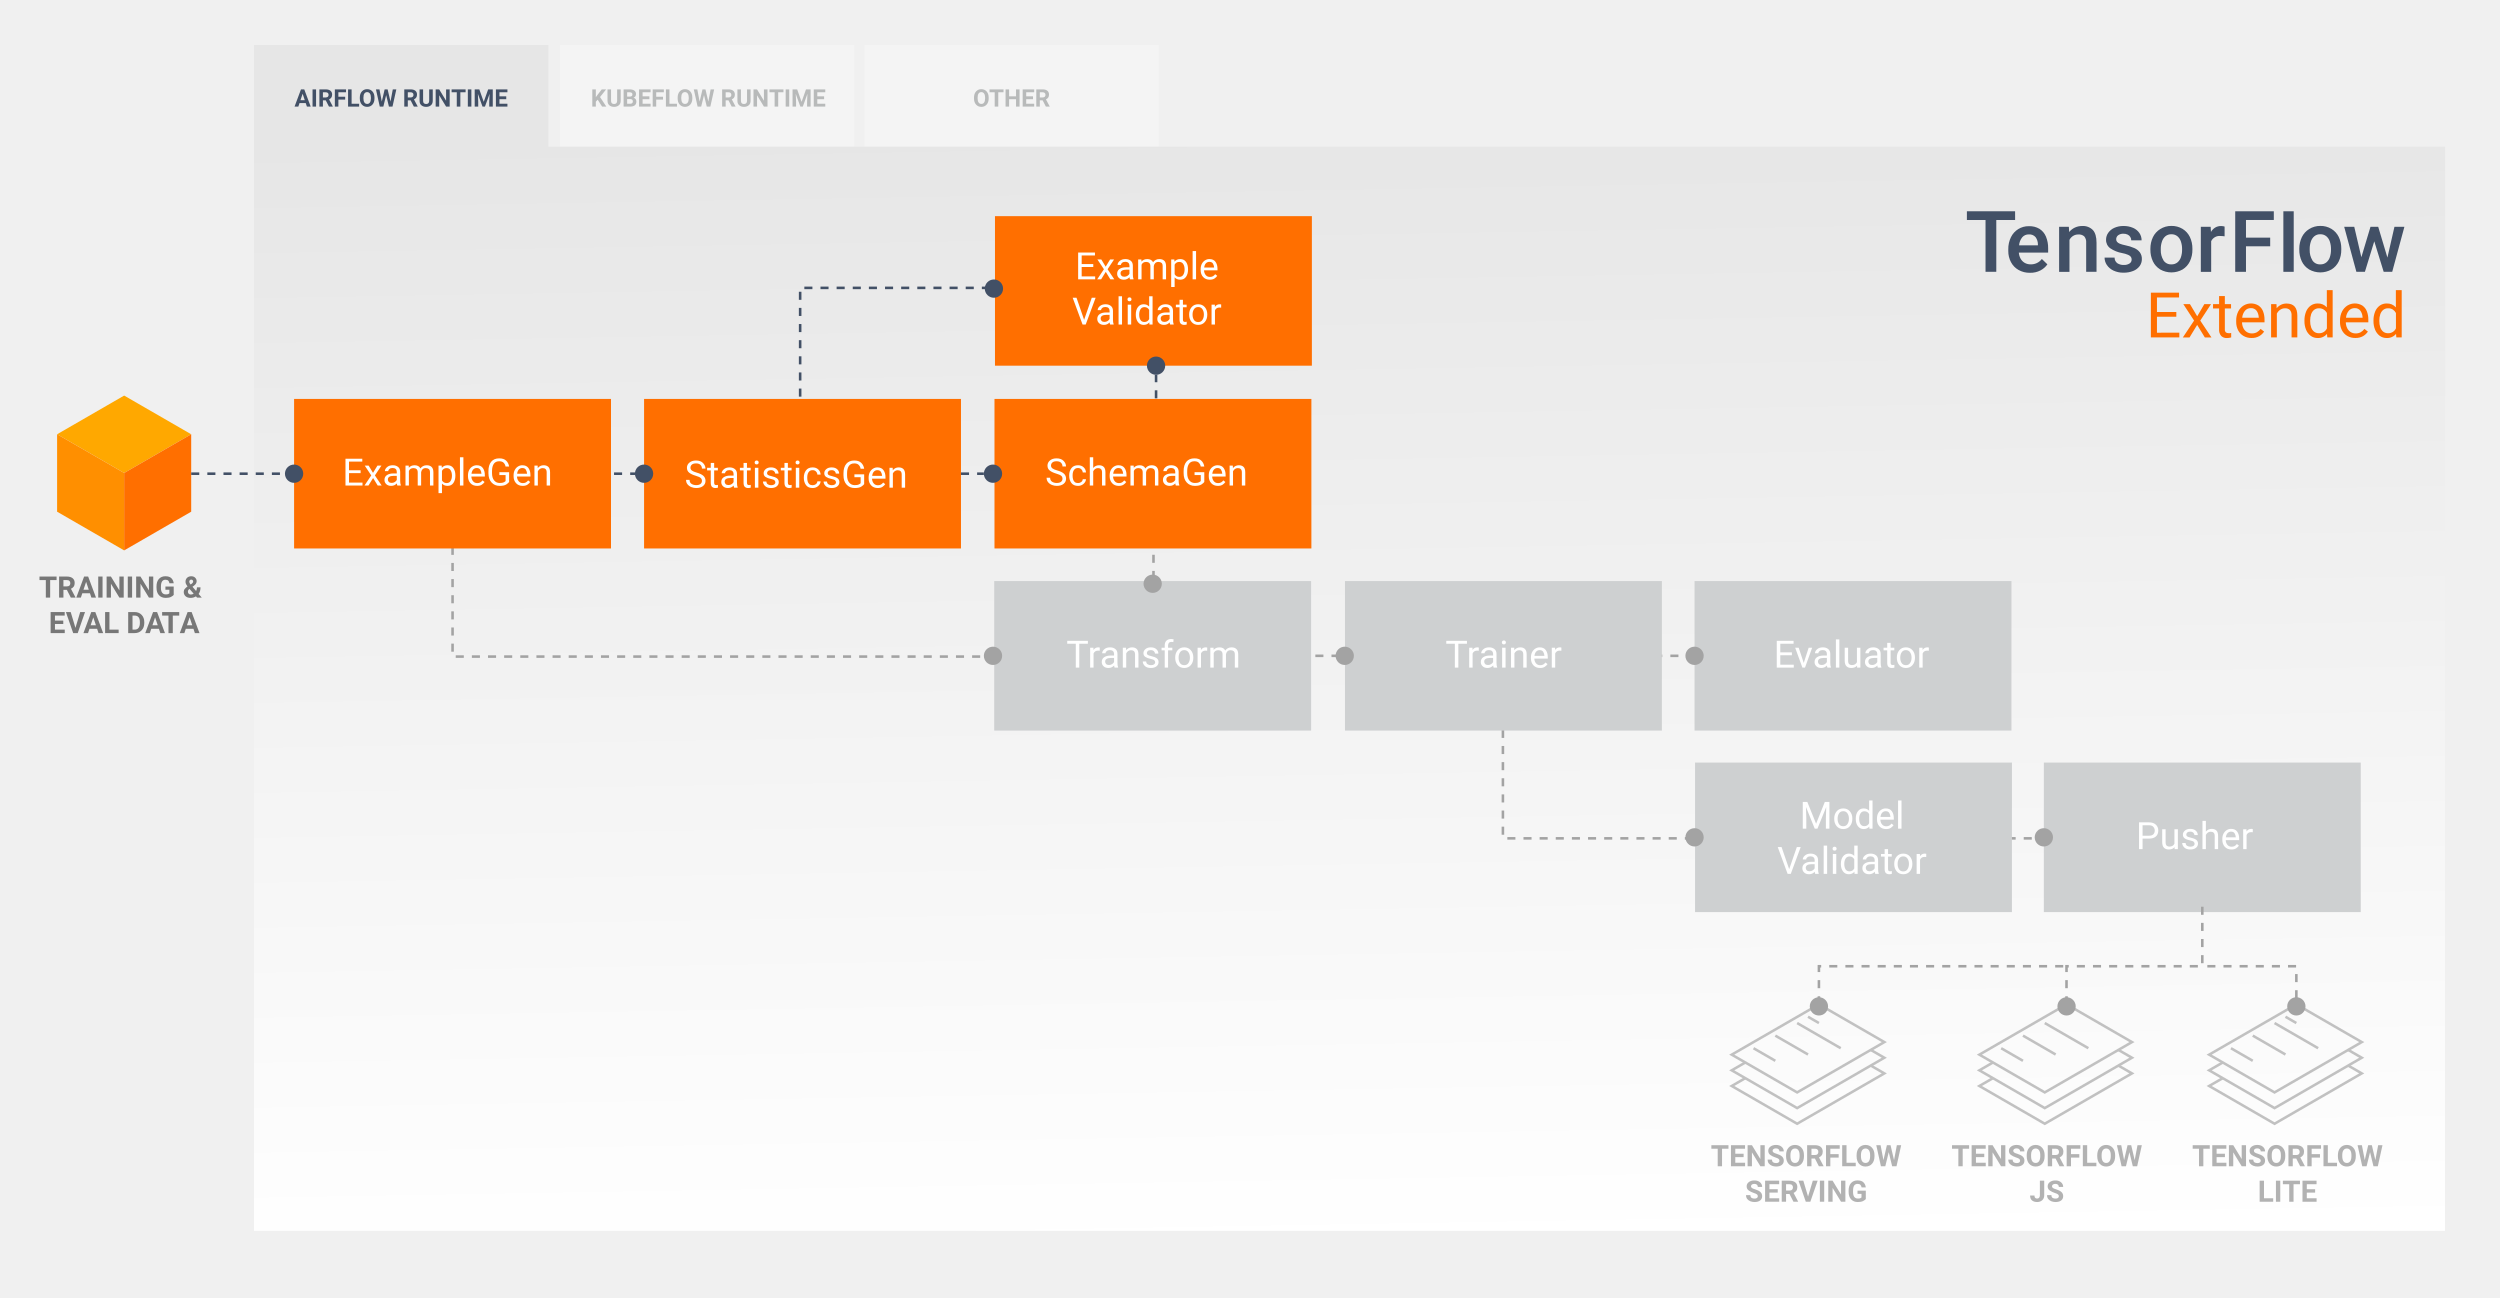
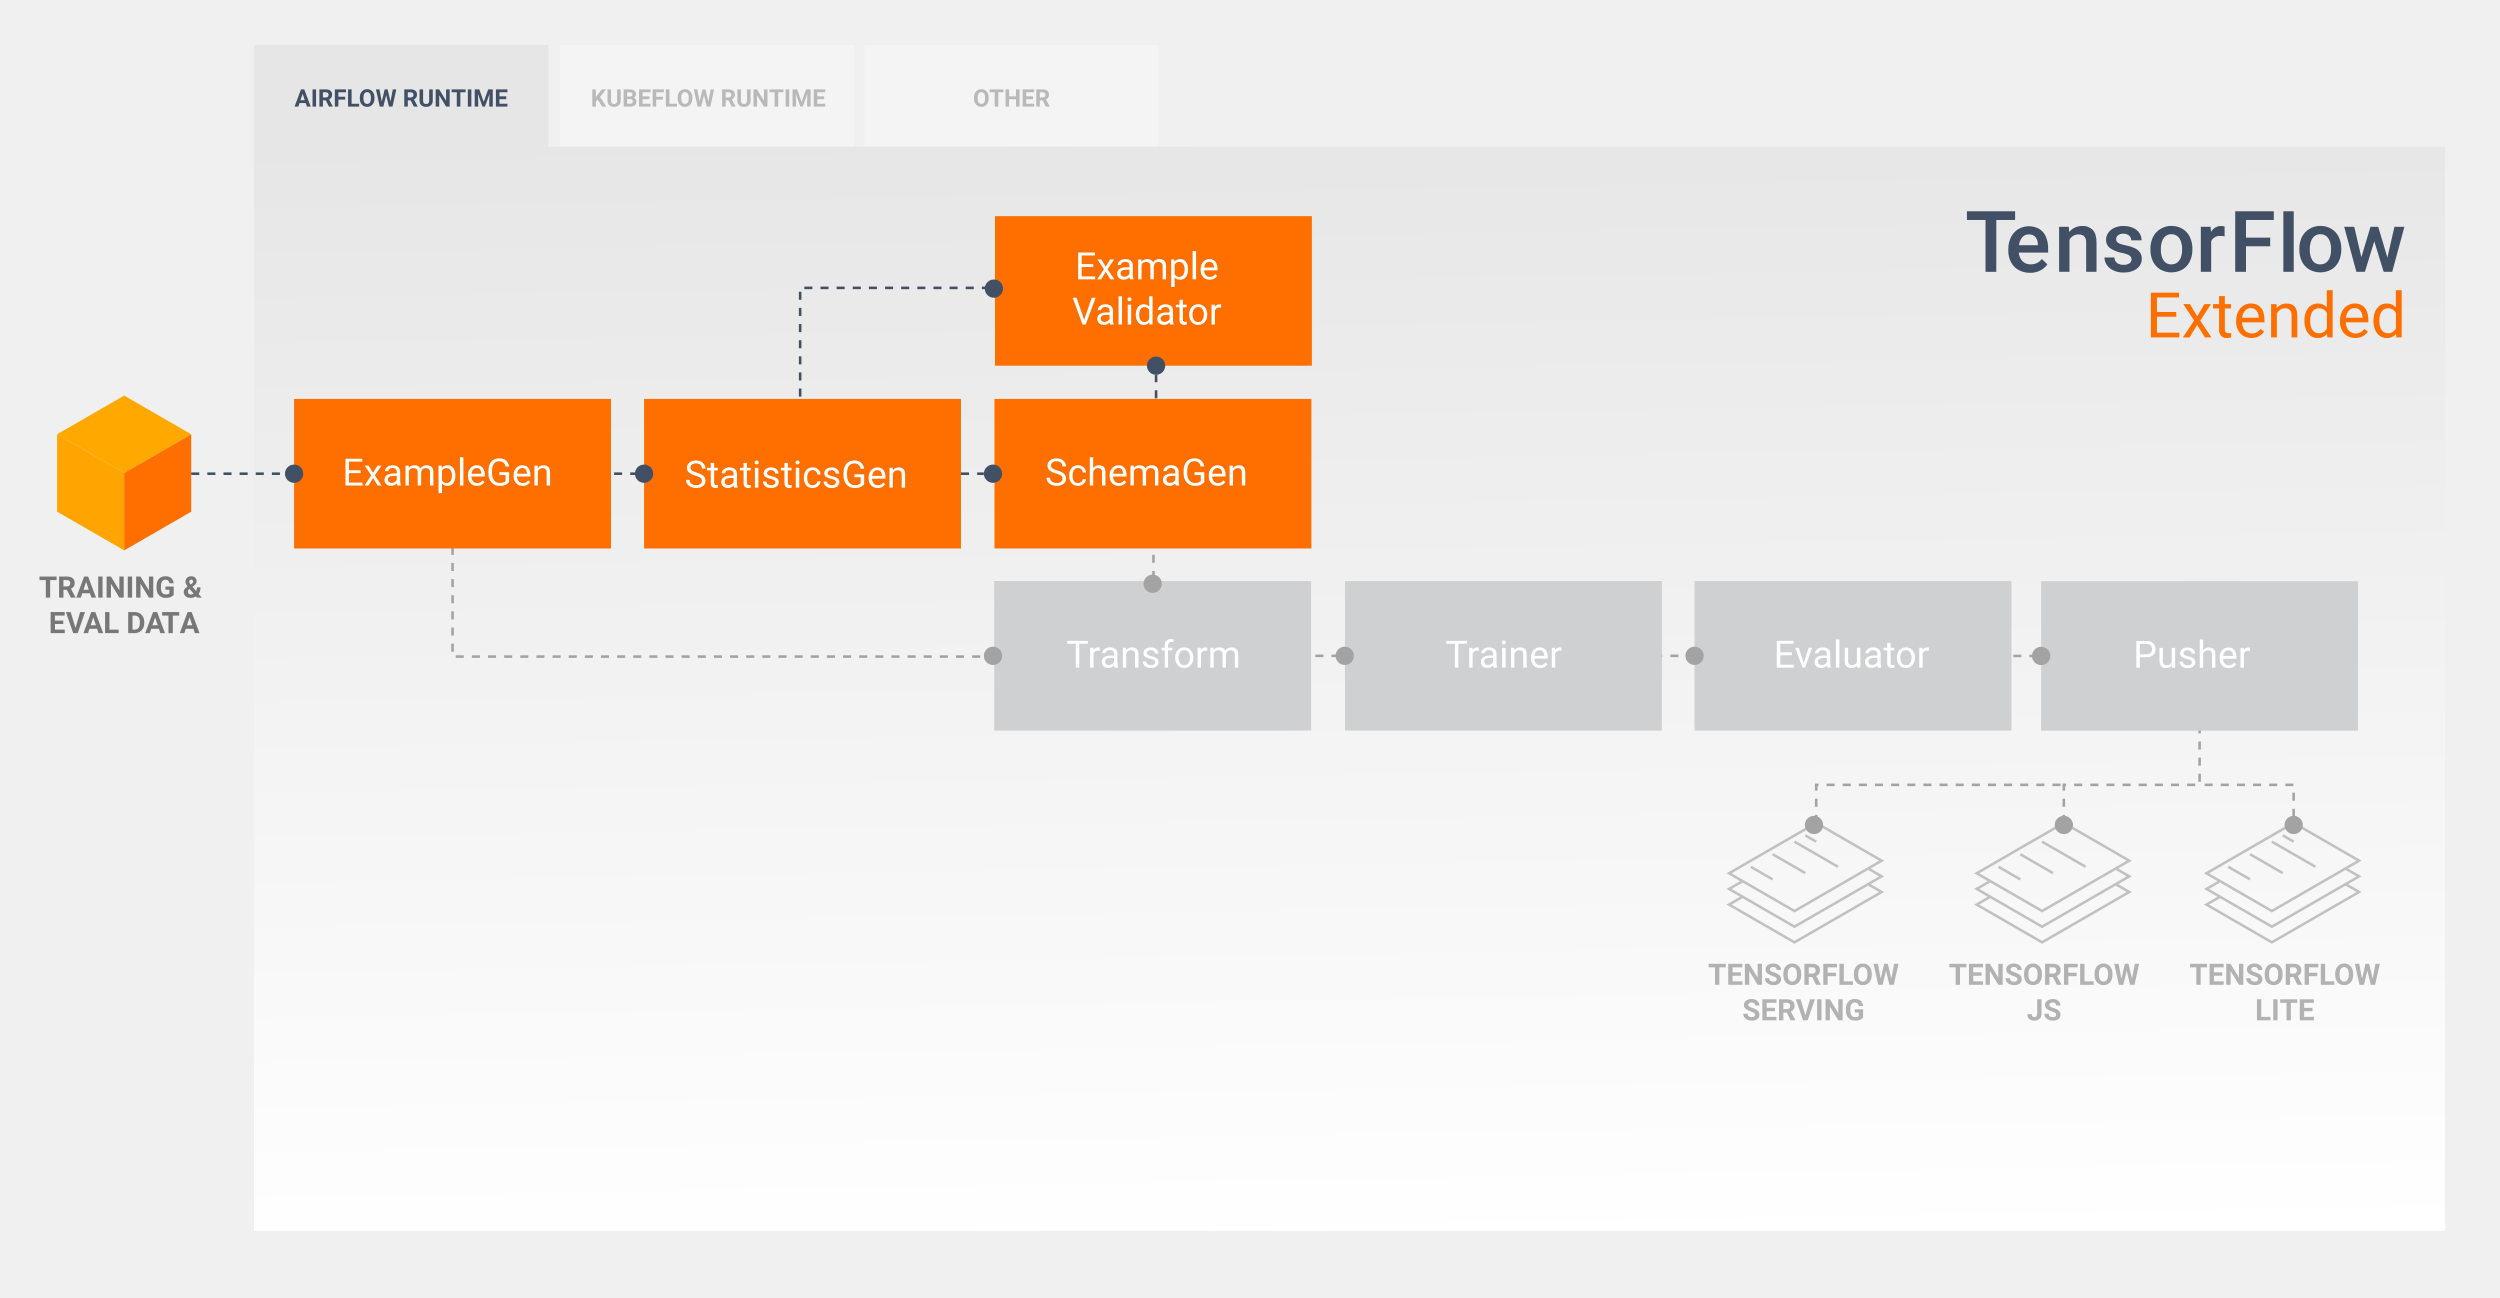
<svg xmlns="http://www.w3.org/2000/svg" id="svg161" viewBox="0 0 929.55 482.34">
  <defs>
-     <style>.cls-1{fill:#f4f4f4;}.cls-2{fill:url(#linear-gradient);}.cls-3{fill:url(#linear-gradient-2);}.cls-4,.cls-9{font-size:11px;}.cls-4{fill:#b2b2b2;}.cls-15,.cls-19,.cls-4,.cls-9{font-family:Roboto-Bold, Roboto;font-weight:700;}.cls-5{letter-spacing:-0.03em;}.cls-6{letter-spacing:0em;}.cls-7{letter-spacing:-0.01em;}.cls-8{letter-spacing:0em;}.cls-9{fill:#777;}.cls-10{letter-spacing:0em;}.cls-11{letter-spacing:0.01em;}.cls-12{letter-spacing:-0.06em;}.cls-13{letter-spacing:-0.01em;}.cls-14{letter-spacing:-0.06em;}.cls-15,.cls-19{font-size:9px;}.cls-15,.cls-26{fill:#425066;}.cls-16{letter-spacing:-0.03em;}.cls-17{letter-spacing:0em;}.cls-18{letter-spacing:0em;}.cls-19{fill:#b8baba;}.cls-20{letter-spacing:0em;}.cls-21{letter-spacing:-0.03em;}.cls-22{letter-spacing:0em;}.cls-23{fill:#ffa800;}.cls-24{fill:#ff8f00;}.cls-25{fill:#ff6f00;}.cls-27{font-size:14px;fill:#fff;font-family:Roboto-Regular, Roboto;}.cls-28{letter-spacing:-0.02em;}.cls-29{letter-spacing:-0.01em;}.cls-30{fill:#ced0d1;}.cls-31,.cls-32,.cls-37{fill:none;stroke-miterlimit:10;stroke-width:0.96px;}.cls-31{stroke:#c1c1c1;}.cls-32{stroke:#425066;}.cls-32,.cls-37{stroke-dasharray:3 3;}.cls-33{letter-spacing:-0.03em;}.cls-34{letter-spacing:-0.02em;}.cls-35{letter-spacing:-0.01em;}.cls-36{letter-spacing:-0.01em;}.cls-37{stroke:#a3a3a3;}.cls-38{fill:#a3a3a3;}</style>
+     <style>.cls-1{fill:#f4f4f4;}.cls-2{fill:url(#linear-gradient);}.cls-3{fill:url(#linear-gradient-2);}.cls-34,.cls-4{font-size:11px;}.cls-4{fill:#777;}.cls-12,.cls-16,.cls-34,.cls-4{font-family:Roboto-Bold, Roboto;font-weight:700;}.cls-5{letter-spacing:0em;}.cls-6{letter-spacing:0em;}.cls-7{letter-spacing:0.01em;}.cls-8{letter-spacing:-0.06em;}.cls-9{letter-spacing:-0.01em;}.cls-10{letter-spacing:-0.01em;}.cls-11{letter-spacing:-0.06em;}.cls-12,.cls-16{font-size:9px;}.cls-12,.cls-22{fill:#425066;}.cls-13{letter-spacing:-0.03em;}.cls-14{letter-spacing:0em;}.cls-15{letter-spacing:0em;}.cls-16{fill:#b8baba;}.cls-17{letter-spacing:0em;}.cls-18{letter-spacing:-0.03em;}.cls-19{fill:#ffa800;}.cls-20{fill:#ffa400;}.cls-21{fill:#ff6f00;}.cls-23{font-size:14px;fill:#fff;font-family:Roboto-Regular, Roboto;}.cls-24{letter-spacing:-0.02em;}.cls-25{letter-spacing:-0.01em;}.cls-26,.cls-32,.cls-38,.cls-39{fill:none;stroke-miterlimit:10;stroke-width:0.96px;}.cls-26{stroke:#425066;}.cls-26,.cls-32,.cls-39{stroke-dasharray:3 3;}.cls-27{fill:#ced0d1;}.cls-28{letter-spacing:-0.03em;}.cls-29{letter-spacing:-0.02em;}.cls-30{letter-spacing:-0.01em;}.cls-31{letter-spacing:-0.01em;}.cls-32{stroke:#a3a3a3;}.cls-33{fill:#a3a3a3;}.cls-34{fill:#b2b2b2;}.cls-35{letter-spacing:-0.03em;}.cls-36{letter-spacing:0em;}.cls-37{letter-spacing:0em;}.cls-38{stroke:#c1c1c1;}.cls-39{stroke:#a5a5a5;}</style>
    <linearGradient id="linear-gradient" x1="498.21" y1="45.51" x2="505.29" y2="463.47" gradientUnits="userSpaceOnUse">
      <stop offset="0" stop-color="#e6e6e6" />
      <stop offset="1" stop-color="#fff" />
    </linearGradient>
    <linearGradient id="linear-gradient-2" x1="94.45" y1="36.36" x2="203.91" y2="36.36" gradientUnits="userSpaceOnUse">
      <stop offset="0" stop-color="#e6e6e6" />
      <stop offset="1" stop-color="#e6e6e6" />
    </linearGradient>
  </defs>
  <rect class="cls-1" x="321.39" y="16.73" width="109.47" height="39.27" />
  <rect class="cls-1" x="208.16" y="16.73" width="109.47" height="39.27" />
  <rect class="cls-2" x="94.45" y="54.52" width="814.66" height="403.14" />
  <rect class="cls-3" x="94.45" y="16.73" width="109.47" height="39.27" />
-   <text class="cls-4" transform="translate(636.1 433.63)">TENSORF<tspan class="cls-5" x="48.16" y="0">L</tspan>
-     <tspan class="cls-6" x="53.75" y="0">OW</tspan>
-     <tspan x="12.73" y="13.2">SE</tspan>
-     <tspan class="cls-7" x="25.68" y="13.2">R</tspan>
-     <tspan class="cls-8" x="32.58" y="13.2">VING</tspan>
-   </text>
-   <text class="cls-9" transform="translate(14.46 222.2)">T<tspan class="cls-10" x="6.81" y="0">R</tspan>
-     <tspan class="cls-8" x="13.86" y="0">AINING &amp; </tspan>
-     <tspan class="cls-11" x="3.66" y="13.2">E</tspan>
-     <tspan class="cls-12" x="10" y="13.2">V</tspan>
-     <tspan class="cls-8" x="16.52" y="13.2">A</tspan>
-     <tspan class="cls-7" x="23.92" y="13.2">L</tspan>
+   <text class="cls-4" transform="translate(14.46 222.2)">T<tspan class="cls-5" x="6.81" y="0">R</tspan>
+     <tspan class="cls-6" x="13.86" y="0">AINING &amp; </tspan>
+     <tspan class="cls-7" x="3.66" y="13.2">E</tspan>
+     <tspan class="cls-8" x="10" y="13.2">V</tspan>
+     <tspan class="cls-6" x="16.52" y="13.2">A</tspan>
+     <tspan class="cls-9" x="23.92" y="13.2">L</tspan>
    <tspan x="29.76" y="13.2"> </tspan>
-     <tspan class="cls-13" x="32.5" y="13.2">D</tspan>
-     <tspan class="cls-14" x="39.5" y="13.2">AT</tspan>
+     <tspan class="cls-10" x="32.5" y="13.2">D</tspan>
+     <tspan class="cls-11" x="39.5" y="13.2">AT</tspan>
    <tspan x="52.34" y="13.2">A</tspan>
  </text>
-   <text class="cls-15" transform="translate(109.49 39.64)">AIRF<tspan class="cls-16" x="19.35" y="0">L</tspan>
+   <text class="cls-12" transform="translate(109.49 39.64)">AIRF<tspan class="cls-13" x="19.35" y="0">L</tspan>
    <tspan x="23.92" y="0">OW RU</tspan>
-     <tspan class="cls-17" x="51.92" y="0">N</tspan>
-     <tspan class="cls-18" x="58.24" y="0">TIME</tspan>
+     <tspan class="cls-14" x="51.92" y="0">N</tspan>
+     <tspan class="cls-15" x="58.24" y="0">TIME</tspan>
  </text>
-   <text class="cls-19" transform="translate(219.65 39.64)">KUBEF<tspan class="cls-16" x="27.37" y="0">L</tspan>
-     <tspan class="cls-18" x="31.94" y="0">OW RU</tspan>
-     <tspan class="cls-20" x="59.94" y="0">N</tspan>
-     <tspan class="cls-18" x="66.26" y="0">TIME</tspan>
+   <text class="cls-16" transform="translate(219.65 39.64)">KUBEF<tspan class="cls-13" x="27.37" y="0">L</tspan>
+     <tspan class="cls-15" x="31.94" y="0">OW RU</tspan>
+     <tspan class="cls-17" x="59.94" y="0">N</tspan>
+     <tspan class="cls-15" x="66.26" y="0">TIME</tspan>
  </text>
-   <text class="cls-19" transform="translate(361.78 39.64)">
-     <tspan class="cls-21">O</tspan>
+   <text class="cls-16" transform="translate(361.78 39.64)">
+     <tspan class="cls-18">O</tspan>
    <tspan x="5.96" y="0">THER</tspan>
  </text>
-   <text class="cls-4" transform="translate(725.58 433.63)">TENSORF<tspan class="cls-5" x="48.16" y="0">L</tspan>
-     <tspan class="cls-6" x="53.75" y="0">OW</tspan>
+   <polygon class="cls-19" points="21.23 161.47 46.16 147.08 71.09 161.47 46.16 175.86 21.23 161.47" />
+   <polygon class="cls-20" points="21.23 161.47 21.23 190.26 46.16 204.65 46.16 175.86 21.23 161.47" />
+   <polygon class="cls-21" points="71.09 161.47 71.09 190.26 46.16 204.65 46.16 175.86 71.09 161.47" />
+   <path class="cls-21" d="M810.32,123.68v1.78H799.74V108.81h10.47v1.79H802V116h7.19v1.78H802v5.93Z" />
+   <path class="cls-21" d="M819.61,113.09h2.49l-4,6.1,4.16,6.27h-2.46l-2.85-4.65-2.84,4.65h-2.49l4.18-6.27-4-6.1h2.47l2.7,4.51Z" />
+   <path class="cls-21" d="M829.6,125.46a5.29,5.29,0,0,1-1.64.23,2.8,2.8,0,0,1-2.07-.78,3.4,3.4,0,0,1-.79-2.52V114.7h-2.25v-1.61h2.25v-3h2.14v3h2.31v1.61h-2.31v7.7a1.46,1.46,0,0,0,.37,1.18,1.5,1.5,0,0,0,1,.3,3.4,3.4,0,0,0,.53,0,3.29,3.29,0,0,0,.46-.08Z" />
+   <path class="cls-21" d="M842,119.86h-8.38a5.39,5.39,0,0,0,.48,2.09,3.54,3.54,0,0,0,1.27,1.48,3.3,3.3,0,0,0,1.91.55,3.76,3.76,0,0,0,1.86-.44,4.33,4.33,0,0,0,1.4-1.25l1.3,1A5.4,5.4,0,0,1,840,125a5.53,5.53,0,0,1-2.84.67,5.78,5.78,0,0,1-3-.76,5.18,5.18,0,0,1-2-2.13,6.64,6.64,0,0,1-.71-3.09v-.49a7.23,7.23,0,0,1,.76-3.38,5.48,5.48,0,0,1,2-2.22,5.36,5.36,0,0,1,5.52,0,4.55,4.55,0,0,1,1.69,2.13,8.52,8.52,0,0,1,.55,3.15ZM839.85,118a4.53,4.53,0,0,0-.79-2.43,2.47,2.47,0,0,0-2.17-1,2.76,2.76,0,0,0-2.14.94,4.7,4.7,0,0,0-1.07,2.63h6.17Z" />
+   <path class="cls-21" d="M854.19,117.35v8.11h-2.14v-8.13a2.9,2.9,0,0,0-.61-2.06,2.42,2.42,0,0,0-1.84-.64,3,3,0,0,0-1.77.54,3.78,3.78,0,0,0-1.24,1.44v8.85h-2.14V113.09h2l.07,1.52a4.54,4.54,0,0,1,3.68-1.75Q854.2,112.86,854.19,117.35Z" />
+   <path class="cls-21" d="M867.33,107.89v17.57h-2l-.1-1.31a4.3,4.3,0,0,1-3.53,1.54,4.21,4.21,0,0,1-2.54-.81,5.37,5.37,0,0,1-1.72-2.24,8.3,8.3,0,0,1-.61-3.23v-.24a8.27,8.27,0,0,1,.61-3.3,5,5,0,0,1,1.71-2.22,4.31,4.31,0,0,1,2.58-.79,4.26,4.26,0,0,1,3.42,1.45v-6.42Zm-2.14,14.22v-5.73A3.4,3.4,0,0,0,864,115.1a3.15,3.15,0,0,0-1.75-.47,2.81,2.81,0,0,0-1.84.6,3.39,3.39,0,0,0-1.09,1.63,7.27,7.27,0,0,0-.35,2.31v.24a7.12,7.12,0,0,0,.35,2.3,3.4,3.4,0,0,0,1.08,1.6,2.8,2.8,0,0,0,1.83.6A3.09,3.09,0,0,0,865.19,122.11Z" />
+   <path class="cls-21" d="M880.59,119.86h-8.38a5.39,5.39,0,0,0,.48,2.09,3.54,3.54,0,0,0,1.27,1.48,3.3,3.3,0,0,0,1.91.55,3.76,3.76,0,0,0,1.86-.44,4.44,4.44,0,0,0,1.4-1.25l1.3,1A5.4,5.4,0,0,1,878.6,125a5.53,5.53,0,0,1-2.84.67,5.76,5.76,0,0,1-3-.76,5.18,5.18,0,0,1-2-2.13,6.64,6.64,0,0,1-.71-3.09v-.49a7.11,7.11,0,0,1,.76-3.38,5.53,5.53,0,0,1,2-2.22,5.37,5.37,0,0,1,5.53,0,4.55,4.55,0,0,1,1.69,2.13,8.52,8.52,0,0,1,.55,3.15ZM878.45,118a4.53,4.53,0,0,0-.79-2.43,2.48,2.48,0,0,0-2.18-1,2.75,2.75,0,0,0-2.13.94,4.7,4.7,0,0,0-1.07,2.63h6.17Z" />
+   <path class="cls-21" d="M893,107.89v17.57h-2l-.1-1.31a4.28,4.28,0,0,1-3.52,1.54,4.18,4.18,0,0,1-2.54-.81,5.31,5.31,0,0,1-1.73-2.24,8.3,8.3,0,0,1-.61-3.23v-.24a8.27,8.27,0,0,1,.61-3.3,5,5,0,0,1,1.71-2.22,4.31,4.31,0,0,1,2.58-.79,4.26,4.26,0,0,1,3.42,1.45v-6.42Zm-2.14,14.22v-5.73a3.4,3.4,0,0,0-1.15-1.28,3.15,3.15,0,0,0-1.75-.47,2.81,2.81,0,0,0-1.84.6,3.39,3.39,0,0,0-1.09,1.63,7.27,7.27,0,0,0-.35,2.31v.24a7.12,7.12,0,0,0,.35,2.3,3.4,3.4,0,0,0,1.08,1.6,2.8,2.8,0,0,0,1.83.6A3.09,3.09,0,0,0,890.85,122.11Z" />
+   <path class="cls-22" d="M749.26,81.79h-7v19.28h-4V81.79h-6.92V78.56h17.92Z" />
+   <path class="cls-22" d="M761.54,93.91h-10.9a5.52,5.52,0,0,0,.66,2.28,4,4,0,0,0,1.51,1.54,4.31,4.31,0,0,0,2.22.56,5,5,0,0,0,4.17-2l2.06,2a7.13,7.13,0,0,1-2.54,2.24,8,8,0,0,1-3.93.9,8.29,8.29,0,0,1-4.26-1.06,7.11,7.11,0,0,1-2.8-2.9,8.66,8.66,0,0,1-1-4.13v-.63a10,10,0,0,1,1-4.54,7.35,7.35,0,0,1,2.73-3,7.86,7.86,0,0,1,7.87,0,6.3,6.3,0,0,1,2.4,2.9,10.92,10.92,0,0,1,.8,4.32Zm-3.81-3.07a4.58,4.58,0,0,0-.88-2.67,2.94,2.94,0,0,0-2.5-1,3.12,3.12,0,0,0-2.45,1.05,5.51,5.51,0,0,0-1.19,2.95h7Z" />
+   <path class="cls-22" d="M778.15,85.51q1.38,1.47,1.38,4.77v10.79h-3.85V90.25a3.21,3.21,0,0,0-.72-2.37,3,3,0,0,0-2.2-.71,3.58,3.58,0,0,0-1.93.53,3.79,3.79,0,0,0-1.36,1.47v11.9h-3.85V84.34h3.61l.13,1.94a6.13,6.13,0,0,1,2.13-1.67,6.44,6.44,0,0,1,2.72-.58A5.16,5.16,0,0,1,778.15,85.51Z" />
+   <path class="cls-22" d="M784.63,92.31a3.79,3.79,0,0,1-1.56-3.19,4.42,4.42,0,0,1,.8-2.54,5.48,5.48,0,0,1,2.27-1.86,8,8,0,0,1,3.41-.69,8.63,8.63,0,0,1,3.58.7,5.39,5.39,0,0,1,2.34,1.91,4.74,4.74,0,0,1,.82,2.73h-3.85a2.36,2.36,0,0,0-.33-1.23,2.4,2.4,0,0,0-1-.91,3.45,3.45,0,0,0-1.58-.34,3.08,3.08,0,0,0-2,.59,1.82,1.82,0,0,0-.72,1.47,1.42,1.42,0,0,0,.31.94,2.5,2.5,0,0,0,1,.7,11.91,11.91,0,0,0,2.06.59,16.36,16.36,0,0,1,3.38,1,5.11,5.11,0,0,1,2.07,1.61,4,4,0,0,1,.73,2.47,4.37,4.37,0,0,1-.84,2.63,5.48,5.48,0,0,1-2.39,1.8,9.21,9.21,0,0,1-3.57.64,8.53,8.53,0,0,1-3.81-.8,6.08,6.08,0,0,1-2.44-2.09,4.87,4.87,0,0,1-.83-2.71h3.72a2.48,2.48,0,0,0,1,2.08,4.13,4.13,0,0,0,2.37.66,3.73,3.73,0,0,0,2.19-.55,1.69,1.69,0,0,0,.78-1.46,1.78,1.78,0,0,0-.28-1,2.53,2.53,0,0,0-1.06-.78,11.52,11.52,0,0,0-2.22-.65A11.29,11.29,0,0,1,784.63,92.31Z" />
+   <path class="cls-22" d="M800.5,88.18a7.31,7.31,0,0,1,2.7-3A7.64,7.64,0,0,1,807.35,84a7.72,7.72,0,0,1,4.18,1.11,7.18,7.18,0,0,1,2.7,3,9.81,9.81,0,0,1,.94,4.37v.33a9.81,9.81,0,0,1-.94,4.37,7.13,7.13,0,0,1-2.69,3,8.44,8.44,0,0,1-8.33,0,7.18,7.18,0,0,1-2.71-3,9.94,9.94,0,0,1-.93-4.37v-.33A9.94,9.94,0,0,1,800.5,88.18Zm3.91,8.59a3.32,3.32,0,0,0,3,1.52,3.39,3.39,0,0,0,2.2-.72,4.22,4.22,0,0,0,1.31-1.94,8.14,8.14,0,0,0,.43-2.75v-.33a8.16,8.16,0,0,0-.43-2.74,4.22,4.22,0,0,0-1.32-2,3.44,3.44,0,0,0-2.22-.72,3.37,3.37,0,0,0-2.2.72,4.36,4.36,0,0,0-1.31,2,8.43,8.43,0,0,0-.42,2.74v.33A7,7,0,0,0,804.41,96.77Z" />
+   <path class="cls-22" d="M826.54,84.1a3.25,3.25,0,0,1,.61.13l0,3.64a9.87,9.87,0,0,0-1.53-.13,3.42,3.42,0,0,0-3.46,1.94v11.39h-3.85V84.34h3.66l.11,1.89a4.63,4.63,0,0,1,1.58-1.62,4.24,4.24,0,0,1,2.91-.51Z" />
+   <path class="cls-22" d="M835.1,81.79v6.57h9v3.22h-9v9.49h-4V78.56h14.35v3.23Z" />
+   <path class="cls-22" d="M849,101.07V78.56h3.85v22.51Z" />
+   <path class="cls-22" d="M855.87,88.18a7.18,7.18,0,0,1,2.7-3A7.6,7.6,0,0,1,862.71,84a7.75,7.75,0,0,1,4.19,1.11,7.18,7.18,0,0,1,2.7,3,9.94,9.94,0,0,1,.94,4.37v.33a9.94,9.94,0,0,1-.94,4.37,7.09,7.09,0,0,1-2.7,3,8.42,8.42,0,0,1-8.32,0,7.11,7.11,0,0,1-2.71-3,9.94,9.94,0,0,1-.93-4.37v-.33A9.94,9.94,0,0,1,855.87,88.18Zm3.91,8.59a3.29,3.29,0,0,0,3,1.52,3.41,3.41,0,0,0,2.21-.72,4.22,4.22,0,0,0,1.31-1.94,8.4,8.4,0,0,0,.43-2.75v-.33a8.42,8.42,0,0,0-.43-2.74,4.22,4.22,0,0,0-1.32-2,3.45,3.45,0,0,0-2.23-.72,3.34,3.34,0,0,0-2.19.72,4.28,4.28,0,0,0-1.31,2,8.43,8.43,0,0,0-.42,2.74v.33A7,7,0,0,0,859.78,96.77Z" />
+   <path class="cls-22" d="M894,84.34l-4.53,16.73h-3.17L882.8,89.72l-3.48,11.35h-3.17l-4.53-16.73h3.74L878,95.64l3.39-11.3h2.88l3.41,11.44,2.62-11.44Z" />
+   <rect class="cls-21" x="239.48" y="148.33" width="117.83" height="55.6" />
+   <text class="cls-23" transform="translate(254.54 181.32)">StatisticsGen</text>
+   <rect class="cls-21" x="369.77" y="148.33" width="117.83" height="55.6" />
+   <text class="cls-23" transform="translate(388.6 180.52)">SchemaGen</text>
+   <rect class="cls-21" x="369.95" y="80.37" width="117.83" height="55.6" />
+   <text class="cls-23" transform="translate(399.72 103.86)">Example<tspan class="cls-24" x="-1.08" y="16.8">V</tspan>
+     <tspan x="7.51" y="16.8">alida</tspan>
+     <tspan class="cls-25" x="37.43" y="16.8">t</tspan>
+     <tspan x="41.81" y="16.8">or</tspan>
+   </text>
+   <line class="cls-26" x1="71.09" y1="176.13" x2="109.35" y2="176.13" />
+   <rect class="cls-27" x="369.67" y="216.05" width="117.83" height="55.6" />
+   <text class="cls-23" transform="translate(396.47 248.23)">
+     <tspan class="cls-28">T</tspan>
+     <tspan class="cls-29" x="7.9" y="0">r</tspan>
+     <tspan x="12.43" y="0">ansform</tspan>
+   </text>
+   <rect class="cls-27" x="630.07" y="216.05" width="117.83" height="55.6" />
+   <text class="cls-23" transform="translate(659.48 248.23)">
+     <tspan class="cls-30">E</tspan>
+     <tspan class="cls-31" x="7.78" y="0">v</tspan>
+     <tspan x="14.46" y="0">alua</tspan>
+     <tspan class="cls-25" x="40.8" y="0">t</tspan>
+     <tspan x="45.18" y="0">or</tspan>
+   </text>
+   <polyline class="cls-32" points="370.45 244.13 168.27 244.13 168.27 203.33" />
+   <line class="cls-26" x1="222.31" y1="176.13" x2="236.16" y2="176.13" />
+   <line class="cls-26" x1="357.31" y1="176.13" x2="365.82" y2="176.13" />
+   <circle class="cls-22" cx="239.48" cy="176.13" r="3.4" />
+   <circle class="cls-22" cx="369.22" cy="176.13" r="3.4" />
+   <circle class="cls-22" cx="429.85" cy="135.97" r="3.4" />
+   <circle class="cls-33" cx="369.22" cy="243.85" r="3.4" />
+   <circle class="cls-33" cx="428.59" cy="217.05" r="3.4" />
+   <circle class="cls-33" cx="630.07" cy="243.85" r="3.4" />
+   <rect class="cls-21" x="109.35" y="148.33" width="117.83" height="55.6" />
+   <text class="cls-23" transform="translate(127.3 180.52)">ExampleGen</text>
+   <circle class="cls-22" cx="109.35" cy="176.13" r="3.4" />
+   <line class="cls-26" x1="429.85" y1="148.12" x2="429.85" y2="139.37" />
+   <line class="cls-32" x1="428.89" y1="215.27" x2="428.89" y2="203.72" />
+   <line class="cls-32" x1="630.07" y1="243.85" x2="487.5" y2="243.85" />
+   <rect class="cls-27" x="500.09" y="216.05" width="117.83" height="55.6" />
+   <text class="cls-23" transform="translate(537.41 248.23)">
+     <tspan class="cls-28">T</tspan>
+     <tspan class="cls-29" x="7.9" y="0">r</tspan>
+     <tspan x="12.43" y="0">ainer</tspan>
+   </text>
+   <circle class="cls-33" cx="500" cy="243.85" r="3.4" />
+   <circle class="cls-22" cx="369.56" cy="107.31" r="3.4" />
+   <polyline class="cls-26" points="297.51 147.48 297.51 107.04 369.06 107.04" />
+   <text class="cls-34" transform="translate(635.09 366.18)">TENSORF<tspan class="cls-35" x="48.16" y="0">L</tspan>
+     <tspan class="cls-36" x="53.75" y="0">OW</tspan>
+     <tspan x="12.73" y="13.2">SE</tspan>
+     <tspan class="cls-9" x="25.68" y="13.2">R</tspan>
+     <tspan class="cls-6" x="32.58" y="13.2">VING</tspan>
+   </text>
+   <text class="cls-34" transform="translate(724.58 366.18)">TENSORF<tspan class="cls-35" x="48.16" y="0">L</tspan>
+     <tspan class="cls-36" x="53.75" y="0">OW</tspan>
    <tspan x="29.03" y="13.2">JS</tspan>
  </text>
-   <text class="cls-4" transform="translate(815.06 433.63)">TENSORF<tspan class="cls-5" x="48.16" y="0">L</tspan>
-     <tspan class="cls-6" x="53.75" y="0">OW</tspan>
+   <text class="cls-34" transform="translate(814.06 366.18)">TENSORF<tspan class="cls-35" x="48.16" y="0">L</tspan>
+     <tspan class="cls-36" x="53.75" y="0">OW</tspan>
    <tspan x="24.42" y="13.2">L</tspan>
-     <tspan class="cls-22" x="30.38" y="13.2">I</tspan>
-     <tspan class="cls-8" x="33.54" y="13.2">TE</tspan>
+     <tspan class="cls-37" x="30.38" y="13.2">I</tspan>
+     <tspan class="cls-6" x="33.54" y="13.2">TE</tspan>
  </text>
-   <polygon class="cls-23" points="21.23 161.47 46.16 147.08 71.09 161.47 46.16 175.86 21.23 161.47" />
-   <polygon class="cls-24" points="21.23 161.47 21.23 190.26 46.16 204.65 46.16 175.86 21.23 161.47" />
-   <polygon class="cls-25" points="71.09 161.47 71.09 190.26 46.16 204.65 46.16 175.86 71.09 161.47" />
-   <path class="cls-25" d="M810.32,123.68v1.78H799.74V108.81h10.47v1.8H802V116h7.2v1.78H802v5.93Z" />
-   <path class="cls-25" d="M819.61,113.09h2.49l-4,6.11,4.16,6.27h-2.46l-2.85-4.66-2.84,4.66h-2.49l4.18-6.27-4-6.11h2.47l2.7,4.52Z" />
-   <path class="cls-25" d="M829.6,125.46a5.47,5.47,0,0,1-1.64.23,2.82,2.82,0,0,1-2.08-.78,3.46,3.46,0,0,1-.78-2.53V114.7h-2.25v-1.61h2.25v-3h2.14v3h2.31v1.61h-2.31v7.7a1.5,1.5,0,0,0,.37,1.18,1.51,1.51,0,0,0,1,.3,3.8,3.8,0,0,0,.53,0l.46-.09Z" />
-   <path class="cls-25" d="M842,119.86h-8.37a5.18,5.18,0,0,0,.48,2.09,3.58,3.58,0,0,0,1.26,1.48,3.38,3.38,0,0,0,1.92.54,3.77,3.77,0,0,0,1.86-.43,4.53,4.53,0,0,0,1.4-1.25l1.29,1A5.4,5.4,0,0,1,840,125a5.54,5.54,0,0,1-2.84.67,5.74,5.74,0,0,1-3-.77,5.19,5.19,0,0,1-2-2.13,6.63,6.63,0,0,1-.7-3.09v-.49a7.21,7.21,0,0,1,.76-3.38,5.54,5.54,0,0,1,2-2.21,5.34,5.34,0,0,1,5.53,0,4.57,4.57,0,0,1,1.69,2.13,8.37,8.37,0,0,1,.55,3.15ZM839.85,118a4.63,4.63,0,0,0-.78-2.43,2.49,2.49,0,0,0-2.18-1,2.77,2.77,0,0,0-2.13.93,4.69,4.69,0,0,0-1.07,2.64h6.17Z" />
-   <path class="cls-25" d="M854.19,117.35v8.11h-2.14v-8.13a2.91,2.91,0,0,0-.61-2.06,2.44,2.44,0,0,0-1.85-.64,3.05,3.05,0,0,0-1.77.54,3.78,3.78,0,0,0-1.24,1.44v8.85h-2.14V113.09h2l.07,1.52a4.71,4.71,0,0,1,1.61-1.29,4.66,4.66,0,0,1,2.07-.46Q854.19,112.86,854.19,117.35Z" />
-   <path class="cls-25" d="M867.33,107.89v17.57h-2l-.1-1.32a4.29,4.29,0,0,1-3.52,1.54,4.19,4.19,0,0,1-2.54-.81,5.27,5.27,0,0,1-1.72-2.24,8.12,8.12,0,0,1-.61-3.23v-.24a8.41,8.41,0,0,1,.61-3.31,5.07,5.07,0,0,1,1.72-2.22,4.33,4.33,0,0,1,2.57-.79,4.25,4.25,0,0,1,3.42,1.45v-6.42Zm-2.14,14.22v-5.73A3.44,3.44,0,0,0,864,115.1a3.11,3.11,0,0,0-1.74-.47,2.83,2.83,0,0,0-1.85.6,3.48,3.48,0,0,0-1.09,1.63,7.17,7.17,0,0,0-.35,2.31v.24a7,7,0,0,0,.35,2.29,3.47,3.47,0,0,0,1.08,1.61,2.81,2.81,0,0,0,1.83.59A3.09,3.09,0,0,0,865.19,122.11Z" />
-   <path class="cls-25" d="M880.59,119.86h-8.37a5.18,5.18,0,0,0,.48,2.09,3.58,3.58,0,0,0,1.26,1.48,3.38,3.38,0,0,0,1.92.54,3.77,3.77,0,0,0,1.86-.43,4.53,4.53,0,0,0,1.4-1.25l1.29,1A5.4,5.4,0,0,1,878.6,125a5.54,5.54,0,0,1-2.84.67,5.74,5.74,0,0,1-3-.77,5.19,5.19,0,0,1-2-2.13,6.63,6.63,0,0,1-.7-3.09v-.49a7.21,7.21,0,0,1,.76-3.38,5.54,5.54,0,0,1,2-2.21,5.34,5.34,0,0,1,5.53,0,4.57,4.57,0,0,1,1.69,2.13,8.37,8.37,0,0,1,.55,3.15ZM878.45,118a4.63,4.63,0,0,0-.78-2.43,2.49,2.49,0,0,0-2.18-1,2.77,2.77,0,0,0-2.13.93,4.69,4.69,0,0,0-1.07,2.64h6.17Z" />
-   <path class="cls-25" d="M893,107.89v17.57h-2l-.1-1.32a4.29,4.29,0,0,1-3.52,1.54,4.19,4.19,0,0,1-2.54-.81,5.27,5.27,0,0,1-1.72-2.24,8.12,8.12,0,0,1-.61-3.23v-.24a8.41,8.41,0,0,1,.61-3.31,5.07,5.07,0,0,1,1.72-2.22,4.33,4.33,0,0,1,2.57-.79,4.25,4.25,0,0,1,3.42,1.45v-6.42Zm-2.14,14.22v-5.73a3.44,3.44,0,0,0-1.15-1.28,3.11,3.11,0,0,0-1.74-.47,2.83,2.83,0,0,0-1.85.6,3.48,3.48,0,0,0-1.09,1.63,7.17,7.17,0,0,0-.35,2.31v.24a7,7,0,0,0,.35,2.29,3.47,3.47,0,0,0,1.08,1.61,2.81,2.81,0,0,0,1.83.59A3.09,3.09,0,0,0,890.85,122.11Z" />
-   <path class="cls-26" d="M749.26,81.79h-7v19.28h-4V81.79h-6.93V78.56h17.92Z" />
-   <path class="cls-26" d="M761.54,93.91h-10.9a5.52,5.52,0,0,0,.66,2.27,4.06,4.06,0,0,0,1.51,1.55,4.31,4.31,0,0,0,2.22.56,5,5,0,0,0,4.17-2l2.06,2a7.19,7.19,0,0,1-2.54,2.24,8,8,0,0,1-3.93.9,8.35,8.35,0,0,1-4.27-1.06,7.17,7.17,0,0,1-2.8-2.9,8.68,8.68,0,0,1-1-4.13v-.63a9.92,9.92,0,0,1,1-4.54,7.36,7.36,0,0,1,2.72-3,7.28,7.28,0,0,1,3.9-1.07,7.19,7.19,0,0,1,4,1,6.3,6.3,0,0,1,2.4,2.9,10.92,10.92,0,0,1,.8,4.32Zm-3.8-3.08a4.62,4.62,0,0,0-.88-2.67,3,3,0,0,0-2.5-1,3.1,3.1,0,0,0-2.44,1.05,5.5,5.5,0,0,0-1.19,3h7Z" />
-   <path class="cls-26" d="M778.15,85.51q1.38,1.48,1.38,4.77v10.79h-3.85V90.25a3.23,3.23,0,0,0-.72-2.37,3,3,0,0,0-2.2-.7,3.6,3.6,0,0,0-1.93.53,3.83,3.83,0,0,0-1.36,1.47v11.91h-3.85V84.34h3.62l.12,1.93a6.12,6.12,0,0,1,2.13-1.66,6.33,6.33,0,0,1,2.72-.58A5.13,5.13,0,0,1,778.15,85.51Z" />
-   <path class="cls-26" d="M784.63,92.31a3.78,3.78,0,0,1-1.56-3.19,4.42,4.42,0,0,1,.8-2.54,5.46,5.46,0,0,1,2.27-1.86,8,8,0,0,1,3.41-.69,8.55,8.55,0,0,1,3.58.7,5.5,5.5,0,0,1,2.34,1.91,4.77,4.77,0,0,1,.82,2.73h-3.85a2.35,2.35,0,0,0-1.31-2.13,3.36,3.36,0,0,0-1.58-.34,3.1,3.1,0,0,0-2,.59,1.83,1.83,0,0,0-.71,1.47,1.49,1.49,0,0,0,.3.94,2.54,2.54,0,0,0,1,.7,12,12,0,0,0,2.06.59,16.32,16.32,0,0,1,3.39,1.05,5.19,5.19,0,0,1,2.07,1.61,4.07,4.07,0,0,1,.73,2.47,4.36,4.36,0,0,1-.84,2.63,5.44,5.44,0,0,1-2.39,1.8,9.27,9.27,0,0,1-3.57.64,8.41,8.41,0,0,1-3.8-.8,6.05,6.05,0,0,1-2.44-2.09,4.88,4.88,0,0,1-.83-2.71h3.73a2.47,2.47,0,0,0,1,2.07,4.13,4.13,0,0,0,2.37.66,3.76,3.76,0,0,0,2.19-.55,1.7,1.7,0,0,0,.78-1.46,1.77,1.77,0,0,0-.28-1,2.48,2.48,0,0,0-1.06-.77,10.81,10.81,0,0,0-2.22-.65A11.21,11.21,0,0,1,784.63,92.31Z" />
-   <path class="cls-26" d="M800.5,88.18a7.21,7.21,0,0,1,2.7-3A7.64,7.64,0,0,1,807.35,84a7.73,7.73,0,0,1,4.18,1.11,7.2,7.2,0,0,1,2.71,3,9.92,9.92,0,0,1,.94,4.38v.32a9.92,9.92,0,0,1-.94,4.38,7.16,7.16,0,0,1-2.7,3,8.44,8.44,0,0,1-8.33,0,7.14,7.14,0,0,1-2.71-3,9.91,9.91,0,0,1-.94-4.38v-.32A9.91,9.91,0,0,1,800.5,88.18Zm3.9,8.6a3.31,3.31,0,0,0,3,1.52,3.39,3.39,0,0,0,2.2-.72,4.2,4.2,0,0,0,1.31-1.94,8.34,8.34,0,0,0,.43-2.75v-.32a8.36,8.36,0,0,0-.43-2.74,4.23,4.23,0,0,0-1.32-2,3.42,3.42,0,0,0-2.23-.73,3.34,3.34,0,0,0-2.2.73,4.28,4.28,0,0,0-1.31,2,8.35,8.35,0,0,0-.43,2.74v.32A7,7,0,0,0,804.41,96.77Z" />
-   <path class="cls-26" d="M826.54,84.1a3.14,3.14,0,0,1,.61.14l0,3.63a9.68,9.68,0,0,0-1.53-.12,3.43,3.43,0,0,0-3.46,1.93v11.4h-3.85V84.34h3.66l.11,1.89a4.67,4.67,0,0,1,1.58-1.62,4.12,4.12,0,0,1,2.18-.57A5,5,0,0,1,826.54,84.1Z" />
-   <path class="cls-26" d="M835.1,81.79v6.57h9v3.22h-9v9.49h-4V78.56h14.35v3.23Z" />
-   <path class="cls-26" d="M849,101.07V78.56h3.85v22.51Z" />
-   <path class="cls-26" d="M855.87,88.18a7.21,7.21,0,0,1,2.7-3A7.64,7.64,0,0,1,862.71,84a7.73,7.73,0,0,1,4.18,1.11,7.2,7.2,0,0,1,2.71,3,9.92,9.92,0,0,1,.94,4.38v.32a9.92,9.92,0,0,1-.94,4.38,7.16,7.16,0,0,1-2.7,3,8.44,8.44,0,0,1-8.33,0,7.14,7.14,0,0,1-2.71-3,9.91,9.91,0,0,1-.94-4.38v-.32A9.91,9.91,0,0,1,855.87,88.18Zm3.9,8.6a3.31,3.31,0,0,0,3,1.52,3.39,3.39,0,0,0,2.2-.72,4.2,4.2,0,0,0,1.31-1.94,8.34,8.34,0,0,0,.43-2.75v-.32a8.36,8.36,0,0,0-.43-2.74,4.23,4.23,0,0,0-1.32-2,3.42,3.42,0,0,0-2.23-.73,3.34,3.34,0,0,0-2.2.73,4.28,4.28,0,0,0-1.31,2,8.35,8.35,0,0,0-.43,2.74v.32A7,7,0,0,0,859.78,96.77Z" />
-   <path class="cls-26" d="M894,84.34l-4.53,16.73h-3.17L882.8,89.72l-3.48,11.35h-3.17l-4.53-16.73h3.74L878,95.64l3.39-11.3h2.88l3.42,11.44,2.61-11.44Z" />
-   <rect class="cls-25" x="239.48" y="148.33" width="117.83" height="55.6" />
-   <text class="cls-27" transform="translate(254.54 181.32)">StatisticsGen</text>
-   <rect class="cls-25" x="369.77" y="148.33" width="117.83" height="55.6" />
-   <text class="cls-27" transform="translate(388.6 180.52)">SchemaGen</text>
-   <rect class="cls-25" x="369.95" y="80.37" width="117.83" height="55.6" />
-   <text class="cls-27" transform="translate(399.72 103.86)">Example<tspan class="cls-28" x="-1.08" y="16.8">V</tspan>
-     <tspan x="7.51" y="16.8">alida</tspan>
-     <tspan class="cls-29" x="37.43" y="16.8">t</tspan>
-     <tspan x="41.81" y="16.8">or</tspan>
-   </text>
-   <rect class="cls-30" x="759.94" y="283.54" width="117.83" height="55.6" />
-   <text class="cls-27" transform="translate(794.18 315.72)">Pusher</text>
-   <polyline class="cls-31" points="873.1 396.2 878.14 399.11 845.72 417.83 821.41 403.79 826.45 400.88" />
-   <polyline class="cls-31" points="873.1 390.38 878.14 393.29 845.72 412.01 821.41 397.97 826.45 395.06" />
-   <polygon class="cls-31" points="821.41 392.14 853.83 373.43 878.14 387.47 845.72 406.18 821.41 392.14" />
-   <line class="cls-31" x1="845.72" y1="380.39" x2="861.93" y2="389.75" />
-   <line class="cls-31" x1="837.62" y1="385.07" x2="849.78" y2="392.09" />
-   <line class="cls-31" x1="829.51" y1="389.75" x2="837.62" y2="394.43" />
-   <line class="cls-31" x1="849.78" y1="378.05" x2="853.83" y2="380.39" />
-   <polyline class="cls-31" points="787.66 396.2 792.7 399.11 760.28 417.83 735.97 403.79 741.01 400.88" />
-   <polyline class="cls-31" points="787.66 390.38 792.7 393.29 760.28 412.01 735.97 397.97 741.01 395.06" />
-   <polygon class="cls-31" points="735.97 392.14 768.39 373.43 792.7 387.47 760.28 406.18 735.97 392.14" />
-   <line class="cls-31" x1="760.28" y1="380.39" x2="776.49" y2="389.75" />
-   <line class="cls-31" x1="752.18" y1="385.07" x2="764.33" y2="392.09" />
-   <line class="cls-31" x1="744.07" y1="389.75" x2="752.18" y2="394.43" />
-   <polyline class="cls-31" points="695.59 396.2 700.63 399.11 668.21 417.83 643.89 403.79 648.93 400.88" />
-   <polyline class="cls-31" points="695.59 390.38 700.63 393.29 668.21 412.01 643.89 397.97 648.93 395.06" />
-   <polygon class="cls-31" points="643.89 392.14 676.31 373.43 700.63 387.47 668.21 406.18 643.89 392.14" />
-   <line class="cls-31" x1="668.21" y1="380.39" x2="684.42" y2="389.75" />
-   <line class="cls-31" x1="660.1" y1="385.07" x2="672.26" y2="392.09" />
-   <line class="cls-31" x1="652" y1="389.75" x2="660.1" y2="394.43" />
-   <line class="cls-31" x1="672.26" y1="378.05" x2="676.31" y2="380.39" />
-   <line class="cls-32" x1="71.09" y1="176.13" x2="109.35" y2="176.13" />
-   <rect class="cls-30" x="369.67" y="216.05" width="117.83" height="55.6" />
-   <text class="cls-27" transform="translate(396.47 248.23)">
-     <tspan class="cls-33">T</tspan>
-     <tspan class="cls-34" x="7.9" y="0">r</tspan>
-     <tspan x="12.43" y="0">ansform</tspan>
-   </text>
-   <rect class="cls-30" x="630.07" y="216.05" width="117.83" height="55.6" />
-   <text class="cls-27" transform="translate(659.48 248.23)">
-     <tspan class="cls-35">E</tspan>
-     <tspan class="cls-36" x="7.78" y="0">v</tspan>
-     <tspan x="14.46" y="0">alua</tspan>
-     <tspan class="cls-29" x="40.8" y="0">t</tspan>
-     <tspan x="45.18" y="0">or</tspan>
-   </text>
-   <polyline class="cls-37" points="558.81 271.37 558.81 311.72 761.75 311.72" />
-   <rect class="cls-30" x="630.25" y="283.54" width="117.83" height="55.6" />
-   <text class="cls-27" transform="translate(669.15 308.12)">Model<tspan class="cls-28" x="-8.35" y="16.8">V</tspan>
-     <tspan x="0.25" y="16.8">alida</tspan>
-     <tspan class="cls-29" x="30.17" y="16.8">t</tspan>
-     <tspan x="34.54" y="16.8">or</tspan>
-   </text>
-   <polyline class="cls-37" points="370.45 244.13 168.27 244.13 168.27 203.33" />
-   <line class="cls-32" x1="222.31" y1="176.13" x2="236.16" y2="176.13" />
-   <line class="cls-32" x1="357.31" y1="176.13" x2="365.82" y2="176.13" />
-   <circle class="cls-26" cx="239.48" cy="176.13" r="3.4" />
-   <circle class="cls-26" cx="369.22" cy="176.13" r="3.4" />
-   <circle class="cls-26" cx="429.85" cy="135.97" r="3.4" />
-   <circle class="cls-38" cx="369.22" cy="243.85" r="3.4" />
-   <circle class="cls-38" cx="428.59" cy="217.05" r="3.4" />
-   <circle class="cls-38" cx="630.07" cy="243.85" r="3.4" />
-   <circle class="cls-38" cx="630.07" cy="311.34" r="3.4" />
-   <circle class="cls-38" cx="676.31" cy="374.19" r="3.4" />
-   <circle class="cls-38" cx="768.39" cy="374.19" r="3.4" />
-   <circle class="cls-38" cx="853.83" cy="374.19" r="3.4" />
-   <circle class="cls-38" cx="759.94" cy="311.34" r="3.4" />
-   <rect class="cls-25" x="109.35" y="148.33" width="117.83" height="55.6" />
-   <text class="cls-27" transform="translate(127.3 180.52)">ExampleGen</text>
-   <circle class="cls-26" cx="109.35" cy="176.13" r="3.4" />
-   <polyline class="cls-37" points="818.86 337.14 818.86 359.27 853.83 359.27 853.83 373.43" />
-   <polyline class="cls-37" points="768.37 373.43 768.37 359.27 818.86 359.27" />
-   <polyline class="cls-37" points="676.31 373.43 676.31 359.27 768.37 359.27" />
-   <line class="cls-32" x1="429.85" y1="148.12" x2="429.85" y2="139.37" />
-   <line class="cls-37" x1="428.89" y1="215.27" x2="428.89" y2="203.72" />
-   <line class="cls-37" x1="630.07" y1="243.85" x2="487.5" y2="243.85" />
-   <rect class="cls-30" x="500.09" y="216.05" width="117.83" height="55.6" />
-   <text class="cls-27" transform="translate(537.41 248.23)">
-     <tspan class="cls-33">T</tspan>
-     <tspan class="cls-34" x="7.9" y="0">r</tspan>
-     <tspan x="12.43" y="0">ainer</tspan>
-   </text>
-   <circle class="cls-38" cx="500" cy="243.85" r="3.4" />
-   <circle class="cls-26" cx="369.56" cy="107.31" r="3.4" />
-   <polyline class="cls-32" points="297.51 147.48 297.51 107.04 369.06 107.04" />
+   <polyline class="cls-38" points="872.1 328.75 877.14 331.66 844.72 350.38 820.41 336.34 825.45 333.43" />
+   <polyline class="cls-38" points="872.1 322.93 877.14 325.84 844.72 344.56 820.41 330.52 825.45 327.61" />
+   <polygon class="cls-38" points="820.41 324.7 852.83 305.98 877.14 320.02 844.72 338.74 820.41 324.7" />
+   <line class="cls-38" x1="844.72" y1="312.95" x2="860.93" y2="322.3" />
+   <line class="cls-38" x1="836.62" y1="317.62" x2="848.77" y2="324.64" />
+   <line class="cls-38" x1="828.51" y1="322.3" x2="836.62" y2="326.98" />
+   <line class="cls-38" x1="848.77" y1="310.61" x2="852.83" y2="312.95" />
+   <polyline class="cls-38" points="786.66 328.75 791.7 331.66 759.28 350.38 734.97 336.34 740.01 333.43" />
+   <polyline class="cls-38" points="786.66 322.93 791.7 325.84 759.28 344.56 734.97 330.52 740.01 327.61" />
+   <polygon class="cls-38" points="734.97 324.7 767.39 305.98 791.7 320.02 759.28 338.74 734.97 324.7" />
+   <line class="cls-38" x1="759.28" y1="312.95" x2="775.49" y2="322.3" />
+   <line class="cls-38" x1="751.18" y1="317.62" x2="763.33" y2="324.64" />
+   <line class="cls-38" x1="743.07" y1="322.3" x2="751.18" y2="326.98" />
+   <polyline class="cls-38" points="694.59 328.75 699.63 331.66 667.21 350.38 642.89 336.34 647.93 333.43" />
+   <polyline class="cls-38" points="694.59 322.93 699.63 325.84 667.21 344.56 642.89 330.52 647.93 327.61" />
+   <polygon class="cls-38" points="642.89 324.7 675.31 305.98 699.63 320.02 667.21 338.74 642.89 324.7" />
+   <line class="cls-38" x1="667.21" y1="312.95" x2="683.42" y2="322.3" />
+   <line class="cls-38" x1="659.1" y1="317.62" x2="671.26" y2="324.64" />
+   <line class="cls-38" x1="651" y1="322.3" x2="659.1" y2="326.98" />
+   <line class="cls-38" x1="671.26" y1="310.61" x2="675.31" y2="312.95" />
+   <circle class="cls-33" cx="674.49" cy="306.74" r="3.4" />
+   <circle class="cls-33" cx="767.39" cy="306.74" r="3.4" />
+   <circle class="cls-33" cx="852.83" cy="306.74" r="3.4" />
+   <polyline class="cls-32" points="817.86 269.69 817.86 291.82 852.83 291.82 852.83 305.98" />
+   <polyline class="cls-32" points="767.37 305.98 767.37 291.82 817.86 291.82" />
+   <polyline class="cls-32" points="675.31 305.98 675.31 291.82 767.37 291.82" />
+   <line class="cls-39" x1="748.59" y1="243.89" x2="762.79" y2="243.89" />
+   <rect class="cls-27" x="758.94" y="216.09" width="117.83" height="55.6" />
+   <text class="cls-23" transform="translate(793.17 248.27)">Pusher</text>
+   <circle class="cls-33" cx="758.94" cy="243.89" r="3.4" />
</svg>
